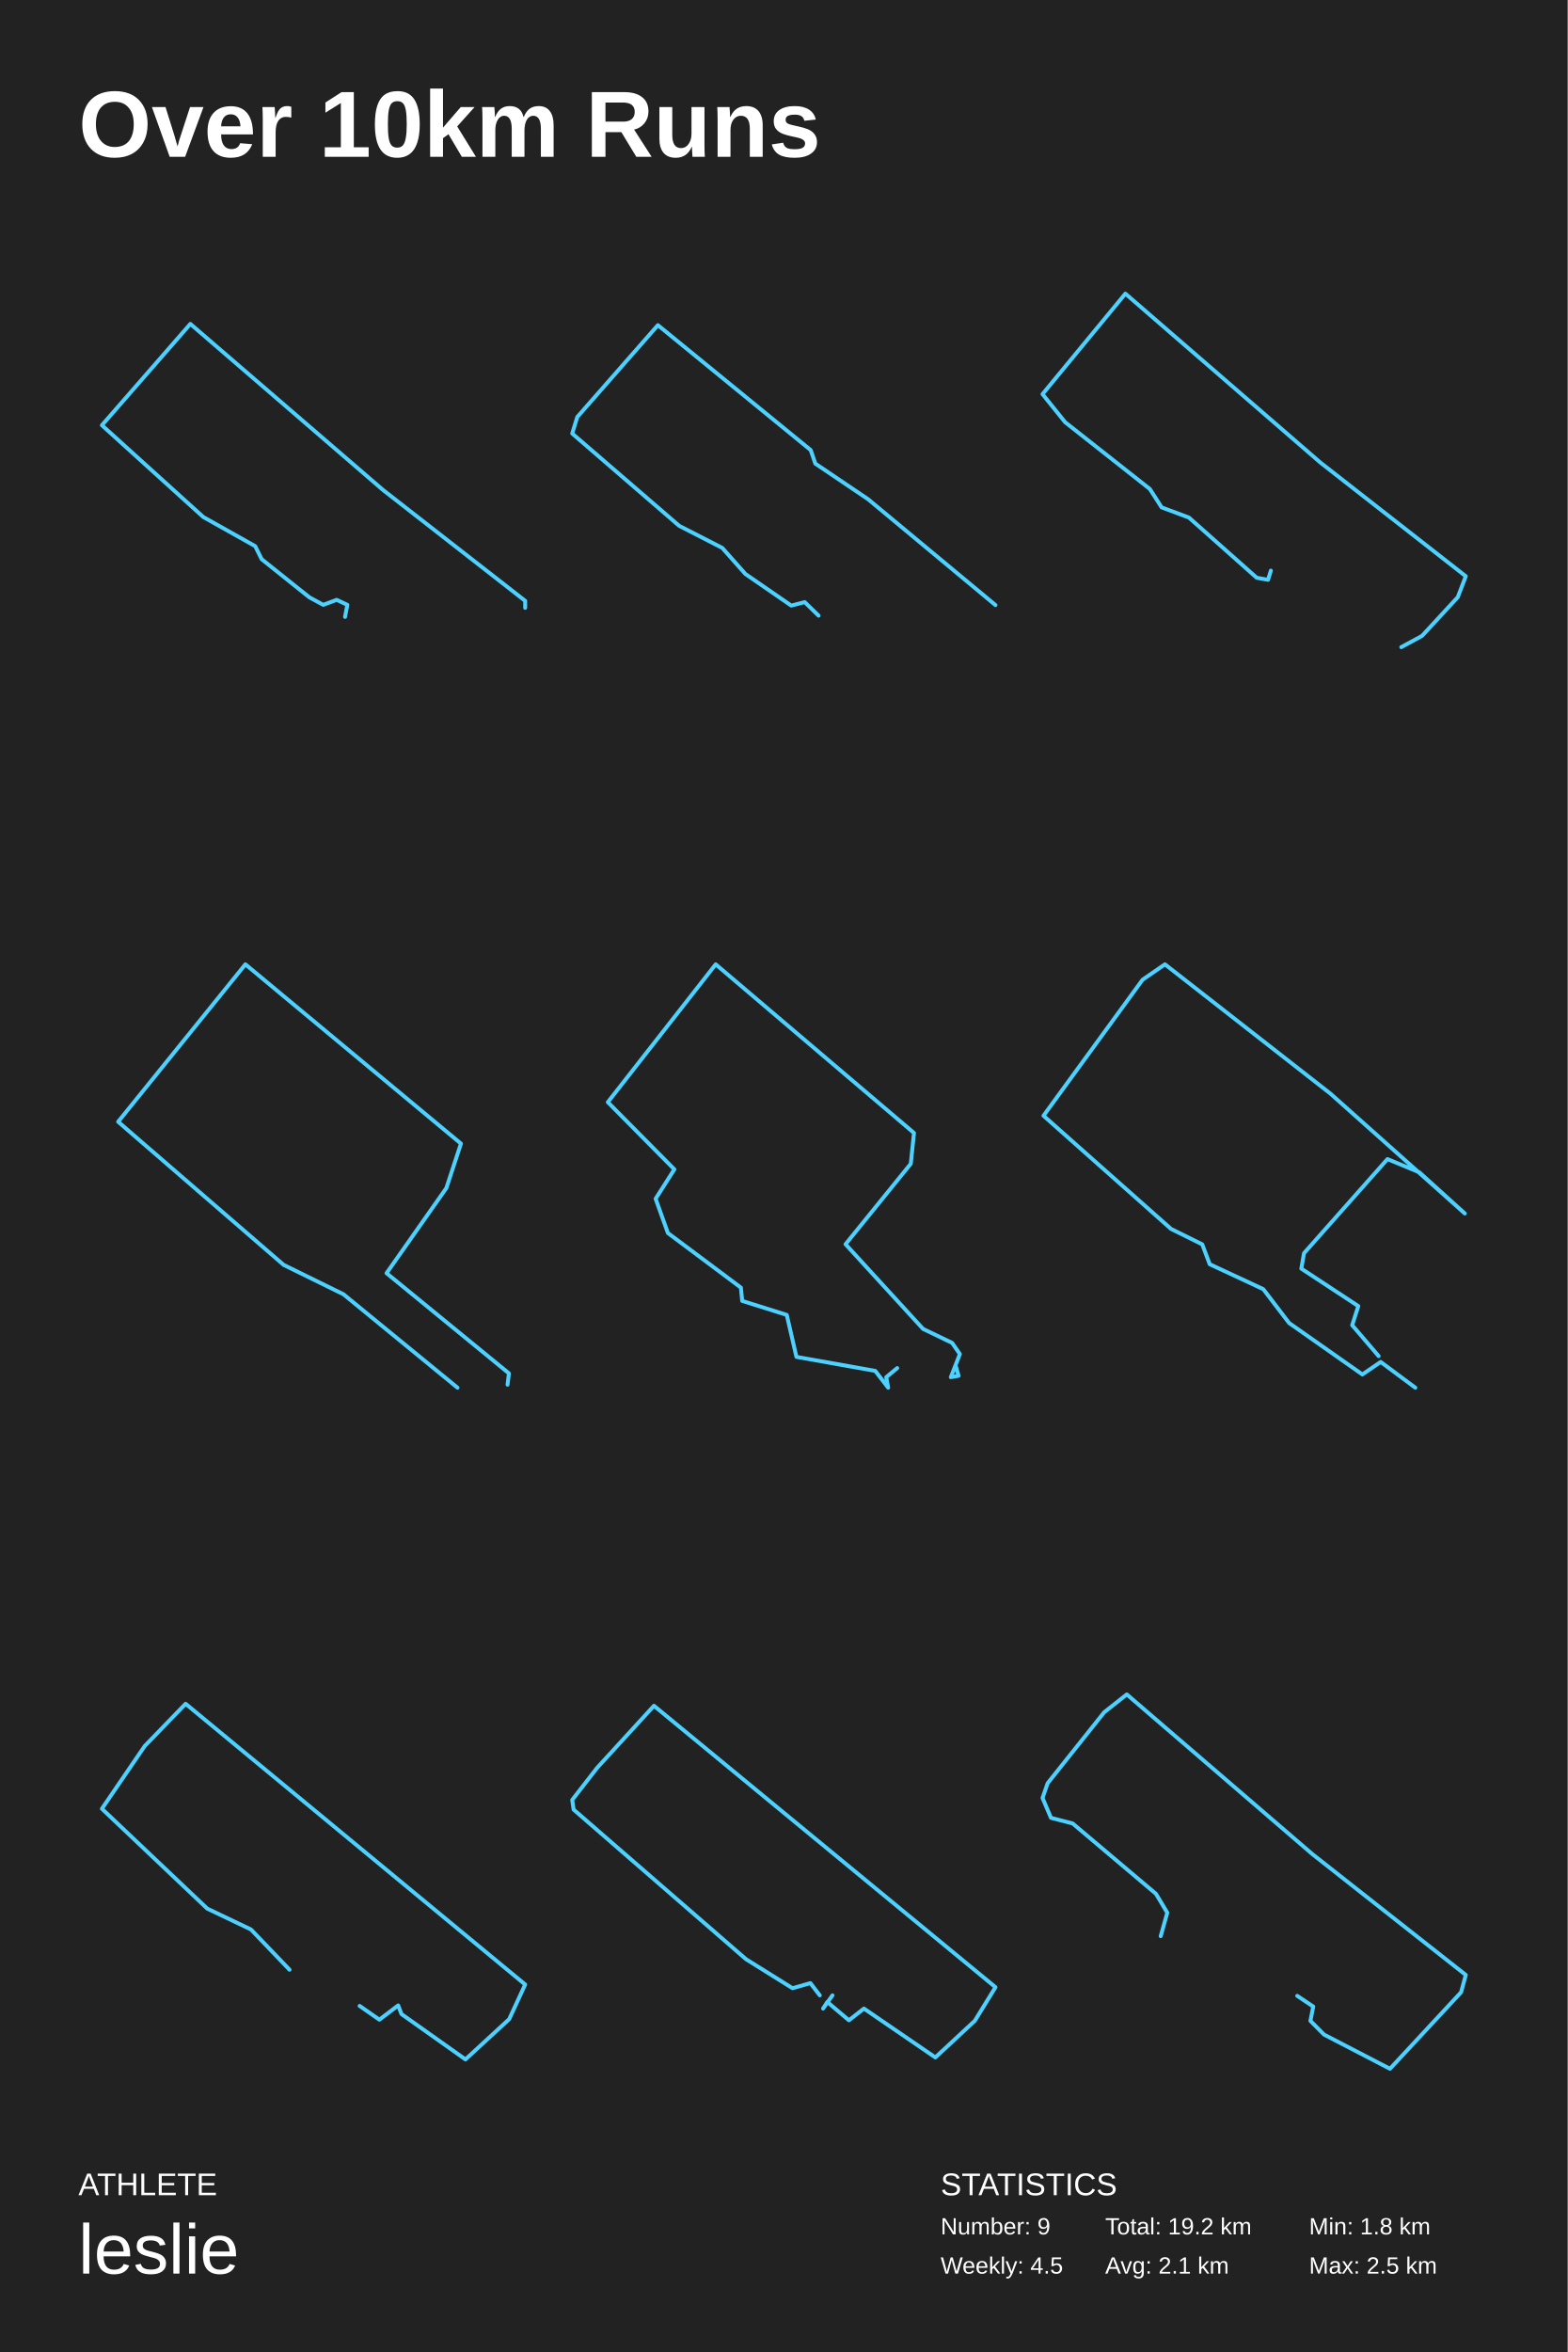
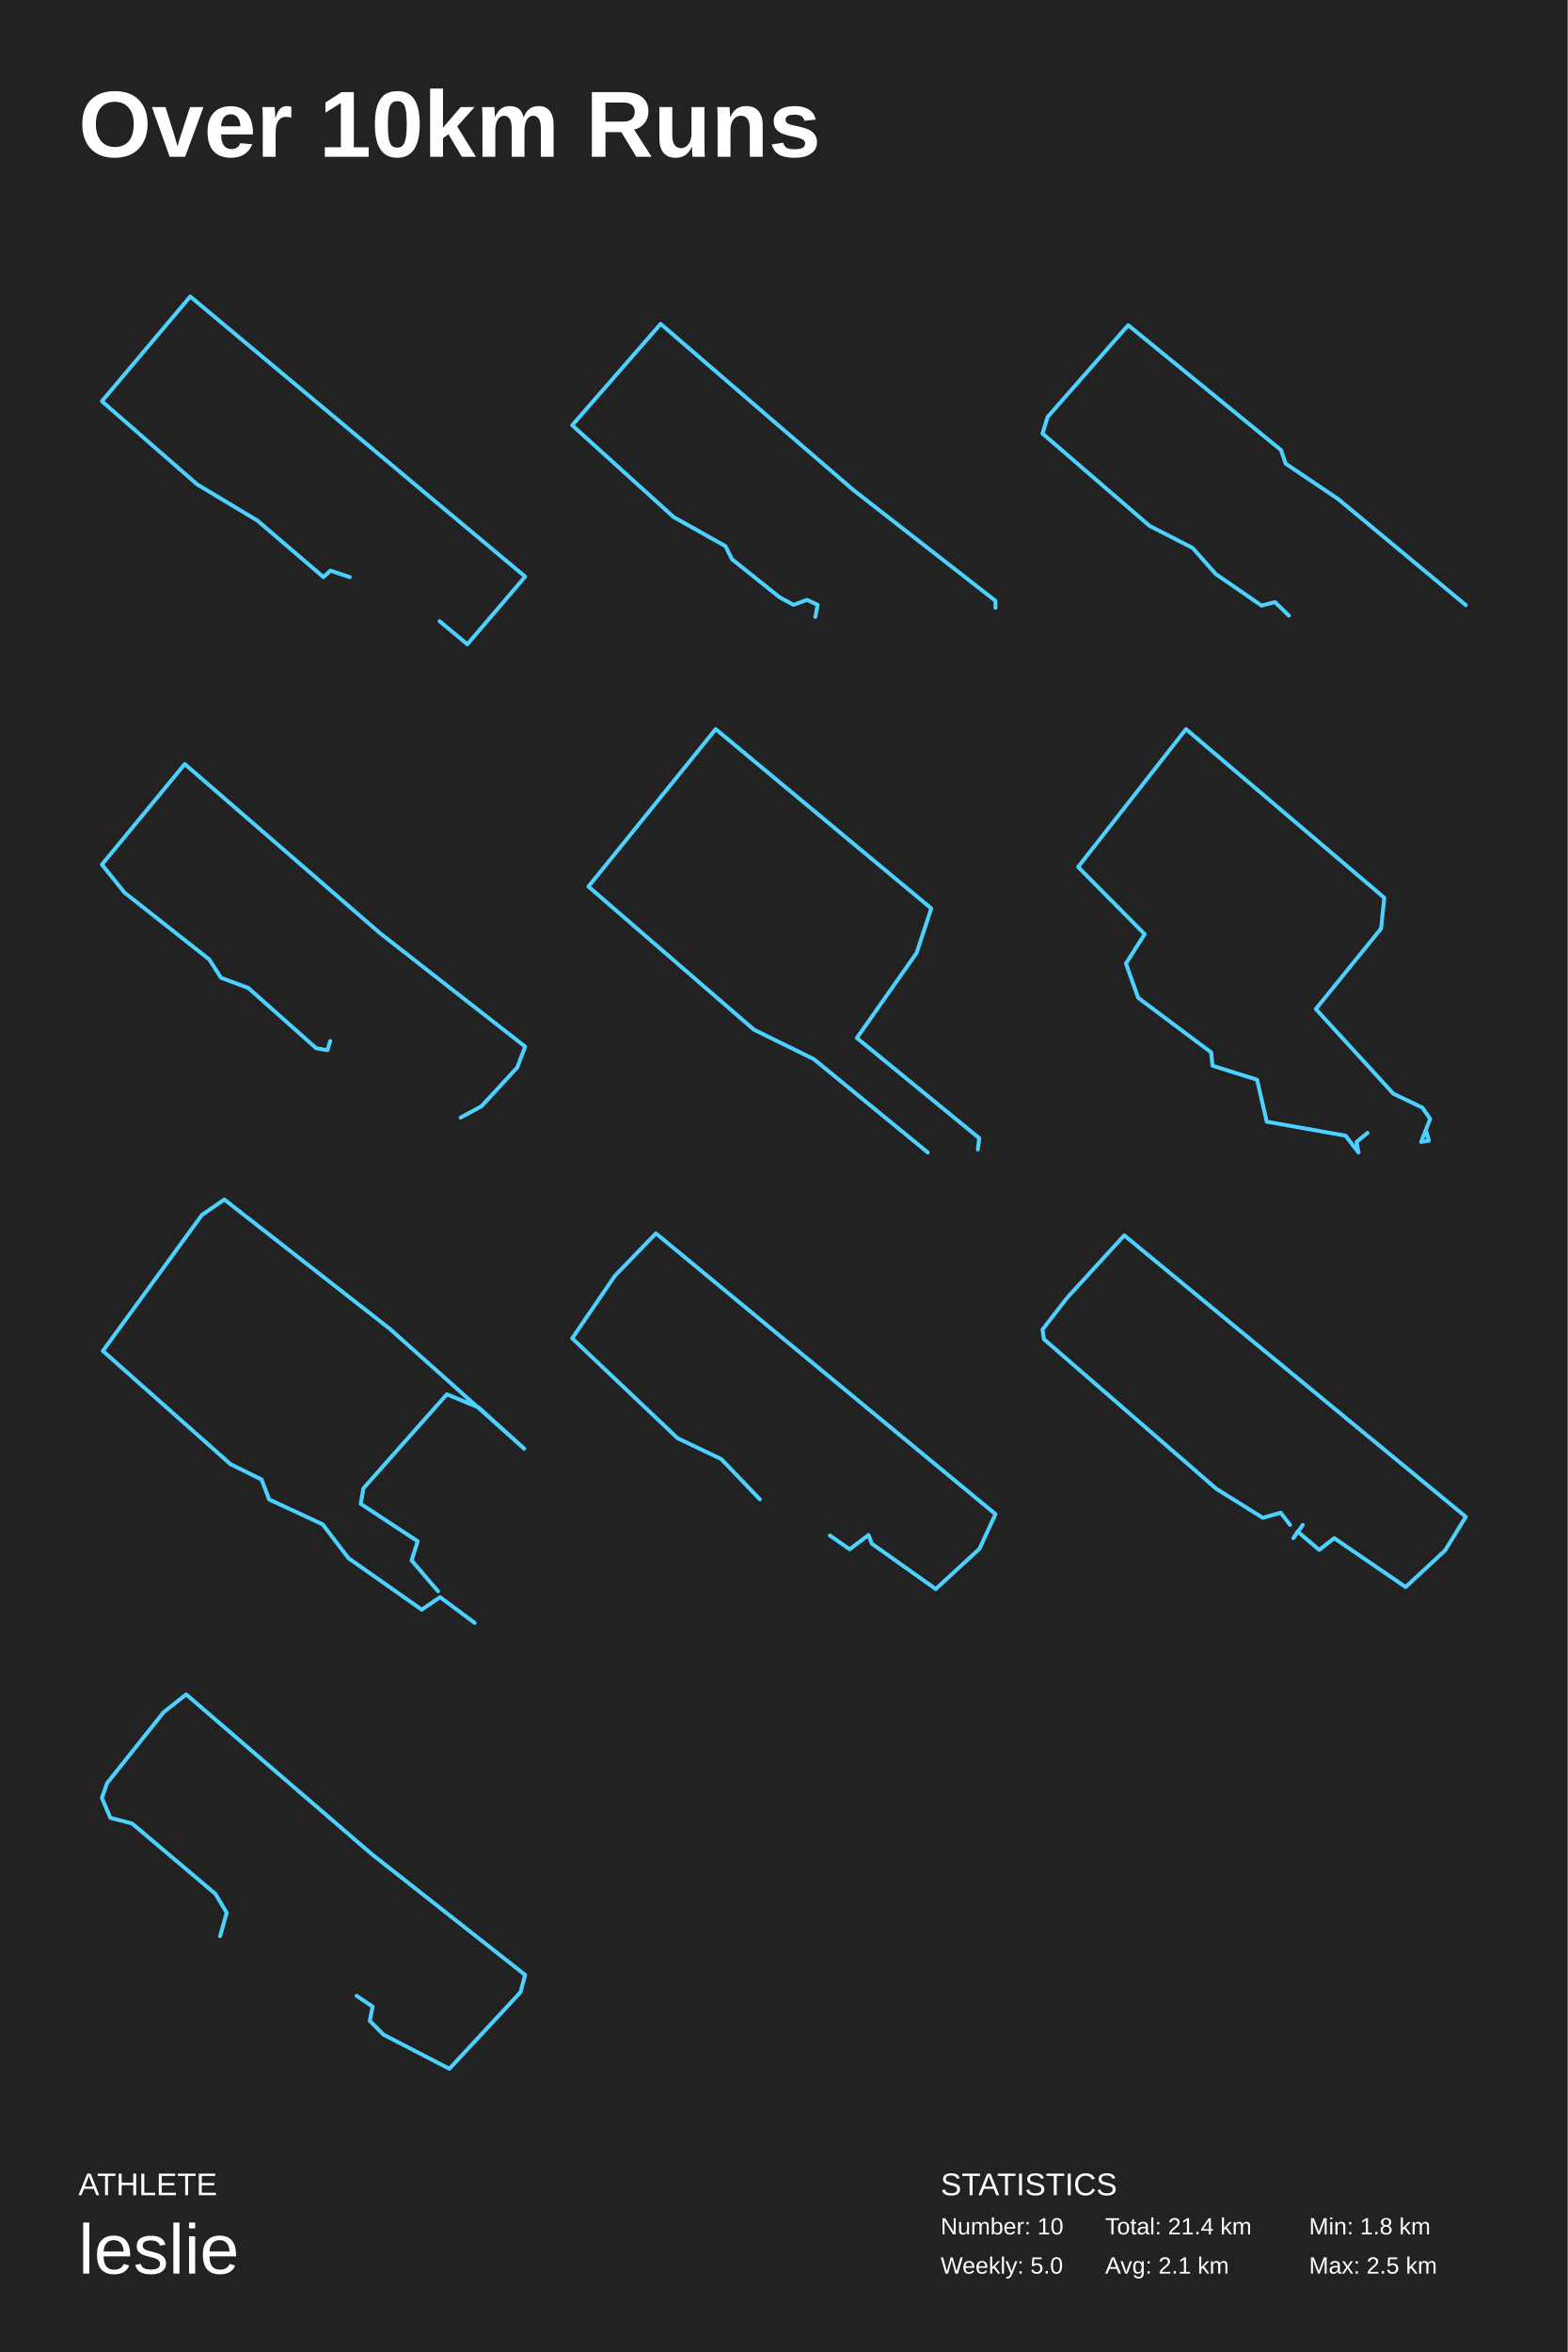
<svg xmlns="http://www.w3.org/2000/svg" baseProfile="full" height="300mm" version="1.1" viewBox="0,0,200,300" width="200mm">
  <defs />
  <rect fill="#222222" height="300" width="200" x="0" y="0" />
  <text fill="#FFFFFF" style="font-size:12px; font-family:Arial; font-weight:bold;" x="10" y="20">Over 10km Runs</text>
  <text fill="#FFFFFF" style="font-size:4px; font-family:Arial" x="10" y="280">ATHLETE</text>
  <text fill="#FFFFFF" style="font-size:9px; font-family:Arial" x="10" y="290">leslie</text>
  <text fill="#FFFFFF" style="font-size:4px; font-family:Arial" x="120" y="280">STATISTICS</text>
-   <text fill="#FFFFFF" style="font-size:3px; font-family:Arial" x="120" y="285">Number: 9</text>
-   <text fill="#FFFFFF" style="font-size:3px; font-family:Arial" x="120" y="290">Weekly: 4.5</text>
-   <text fill="#FFFFFF" style="font-size:3px; font-family:Arial" x="141" y="285">Total: 19.2 km</text>
+   <text fill="#FFFFFF" style="font-size:3px; font-family:Arial" x="120" y="285">Number: 10</text>
+   <text fill="#FFFFFF" style="font-size:3px; font-family:Arial" x="120" y="290">Weekly: 5.0</text>
+   <text fill="#FFFFFF" style="font-size:3px; font-family:Arial" x="141" y="285">Total: 21.4 km</text>
  <text fill="#FFFFFF" style="font-size:3px; font-family:Arial" x="141" y="290">Avg: 2.1 km</text>
  <text fill="#FFFFFF" style="font-size:3px; font-family:Arial" x="167" y="285">Min: 1.8 km</text>
  <text fill="#FFFFFF" style="font-size:3px; font-family:Arial" x="167" y="290">Max: 2.5 km</text>
-   <polyline fill="none" points="44.018,78.685 44.313,77.149 42.954,76.51 41.241,77.149 39.468,76.19 33.383,71.326 32.556,69.663 25.939,65.951 13.0,54.241 24.284,41.315 48.862,62.496 67.0,76.638 67.0,77.533" stroke="#4dd2ff" stroke-linecap="round" stroke-linejoin="round" stroke-width="0.5" />
-   <polyline fill="none" points="104.431,78.525 102.659,76.798 100.945,77.245 95.096,73.214 92.142,69.887 86.648,67.071 73.0,55.297 73.65,53.185 83.93,41.475 103.427,57.409 104.018,59.136 110.753,63.68 127.0,77.181" stroke="#4dd2ff" stroke-linecap="round" stroke-linejoin="round" stroke-width="0.5" />
-   <polyline fill="none" points="162.132,72.784 161.772,73.955 160.33,73.695 151.681,66.018 148.197,64.717 146.695,62.375 135.883,53.852 133.0,50.274 143.572,37.457 168.439,58.992 187.0,73.5 185.979,76.167 181.414,81.111 178.771,82.543" stroke="#4dd2ff" stroke-linecap="round" stroke-linejoin="round" stroke-width="0.5" />
-   <polyline fill="none" points="58.364,177.0 43.815,165.086 36.185,161.338 15.072,143.082 31.306,123.0 58.807,145.869 56.944,151.538 49.315,162.395 64.928,175.174 64.751,176.616" stroke="#4dd2ff" stroke-linecap="round" stroke-linejoin="round" stroke-width="0.5" />
-   <polyline fill="none" points="114.463,174.501 113.062,175.661 113.309,177.0 111.661,174.858 101.607,173.073 100.371,167.718 94.685,165.932 94.52,164.237 85.208,157.275 83.642,152.901 86.032,149.152 77.544,140.584 91.306,123.0 116.605,144.511 116.193,148.438 107.87,158.703 117.759,169.503 121.467,171.288 122.456,172.716 121.303,175.661 122.291,175.483 121.962,174.322" stroke="#4dd2ff" stroke-linecap="round" stroke-linejoin="round" stroke-width="0.5" />
-   <polyline fill="none" points="180.557,177.0 176.143,173.719 173.806,175.313 164.458,168.75 161.169,164.438 154.33,161.25 153.378,158.719 149.397,156.75 133.124,142.313 145.761,124.969 148.618,123.0 169.738,139.5 186.876,154.782 181.077,149.532 177.009,147.844 166.362,159.844 166.016,161.813 173.287,166.594 172.508,169.031 175.883,172.969" stroke="#4dd2ff" stroke-linecap="round" stroke-linejoin="round" stroke-width="0.5" />
-   <polyline fill="none" points="36.94,251.243 32.02,246.109 26.44,243.445 13.0,230.707 18.46,222.714 23.68,217.32 67.0,253.127 64.96,257.546 59.38,262.68 51.22,256.896 50.8,255.792 48.4,257.611 45.88,255.857" stroke="#4dd2ff" stroke-linecap="round" stroke-linejoin="round" stroke-width="0.5" />
-   <polyline fill="none" points="104.585,254.508 103.386,252.95 101.109,253.6 95.175,249.9 73.18,230.815 73.0,229.582 76.176,225.492 83.428,217.572 127.0,253.47 124.363,257.754 119.329,262.428 110.219,256.196 108.301,257.689 105.544,255.352 105.004,256.196 106.203,254.508" stroke="#4dd2ff" stroke-linecap="round" stroke-linejoin="round" stroke-width="0.5" />
-   <polyline fill="none" points="148.077,246.961 148.918,243.969 147.476,241.562 136.844,232.584 134.081,231.868 133.0,229.331 133.661,227.444 140.869,218.401 143.752,216.124 167.418,236.487 187.0,251.906 186.399,254.118 177.329,263.876 168.92,259.517 167.178,257.761 167.538,255.939 165.496,254.573" stroke="#4dd2ff" stroke-linecap="round" stroke-linejoin="round" stroke-width="0.5" />
+   <polyline fill="none" points="44.633,73.615 42.154,72.784 41.269,73.615 32.83,66.392 25.157,61.79 13.0,51.179 24.272,37.82 67.0,73.551 59.623,82.18 56.082,79.24" stroke="#4dd2ff" stroke-linecap="round" stroke-linejoin="round" stroke-width="0.5" />
+   <polyline fill="none" points="104.018,78.685 104.313,77.149 102.954,76.51 101.241,77.149 99.468,76.19 93.383,71.326 92.556,69.663 85.939,65.951 73.0,54.241 84.284,41.315 108.862,62.496 127.0,76.638 127.0,77.533" stroke="#4dd2ff" stroke-linecap="round" stroke-linejoin="round" stroke-width="0.5" />
+   <polyline fill="none" points="164.431,78.525 162.659,76.798 160.945,77.245 155.096,73.214 152.142,69.887 146.648,67.071 133.0,55.297 133.65,53.185 143.93,41.475 163.427,57.409 164.018,59.136 170.753,63.68 187.0,77.181" stroke="#4dd2ff" stroke-linecap="round" stroke-linejoin="round" stroke-width="0.5" />
+   <polyline fill="none" points="42.132,132.784 41.772,133.955 40.33,133.695 31.681,126.018 28.197,124.717 26.695,122.375 15.883,113.852 13.0,110.274 23.572,97.457 48.439,118.992 67.0,133.5 65.979,136.167 61.414,141.111 58.771,142.543" stroke="#4dd2ff" stroke-linecap="round" stroke-linejoin="round" stroke-width="0.5" />
+   <polyline fill="none" points="118.364,147.0 103.815,135.086 96.185,131.338 75.072,113.082 91.306,93.0 118.807,115.869 116.944,121.538 109.315,132.395 124.928,145.174 124.751,146.616" stroke="#4dd2ff" stroke-linecap="round" stroke-linejoin="round" stroke-width="0.5" />
+   <polyline fill="none" points="174.463,144.501 173.062,145.661 173.309,147.0 171.661,144.858 161.607,143.073 160.371,137.718 154.685,135.932 154.52,134.237 145.208,127.275 143.642,122.901 146.032,119.152 137.544,110.584 151.306,93.0 176.605,114.511 176.193,118.438 167.87,128.703 177.759,139.503 181.467,141.288 182.456,142.716 181.303,145.661 182.291,145.483 181.962,144.322" stroke="#4dd2ff" stroke-linecap="round" stroke-linejoin="round" stroke-width="0.5" />
+   <polyline fill="none" points="60.557,207.0 56.143,203.719 53.806,205.313 44.458,198.75 41.169,194.438 34.33,191.25 33.378,188.719 29.397,186.75 13.124,172.313 25.761,154.969 28.618,153.0 49.738,169.5 66.876,184.782 61.077,179.532 57.009,177.844 46.362,189.844 46.016,191.813 53.287,196.594 52.508,199.031 55.883,202.969" stroke="#4dd2ff" stroke-linecap="round" stroke-linejoin="round" stroke-width="0.5" />
+   <polyline fill="none" points="96.94,191.243 92.02,186.109 86.44,183.445 73.0,170.707 78.46,162.714 83.68,157.32 127.0,193.127 124.96,197.546 119.38,202.68 111.22,196.896 110.8,195.792 108.4,197.611 105.88,195.857" stroke="#4dd2ff" stroke-linecap="round" stroke-linejoin="round" stroke-width="0.5" />
+   <polyline fill="none" points="164.585,194.508 163.386,192.95 161.109,193.6 155.175,189.9 133.18,170.815 133.0,169.582 136.176,165.492 143.428,157.572 187.0,193.47 184.363,197.754 179.329,202.428 170.219,196.196 168.301,197.689 165.544,195.352 165.004,196.196 166.203,194.508" stroke="#4dd2ff" stroke-linecap="round" stroke-linejoin="round" stroke-width="0.5" />
+   <polyline fill="none" points="28.077,246.961 28.918,243.969 27.476,241.562 16.844,232.584 14.081,231.868 13.0,229.331 13.661,227.444 20.869,218.401 23.752,216.124 47.418,236.487 67.0,251.906 66.399,254.118 57.329,263.876 48.92,259.517 47.178,257.761 47.538,255.939 45.496,254.573" stroke="#4dd2ff" stroke-linecap="round" stroke-linejoin="round" stroke-width="0.5" />
</svg>
